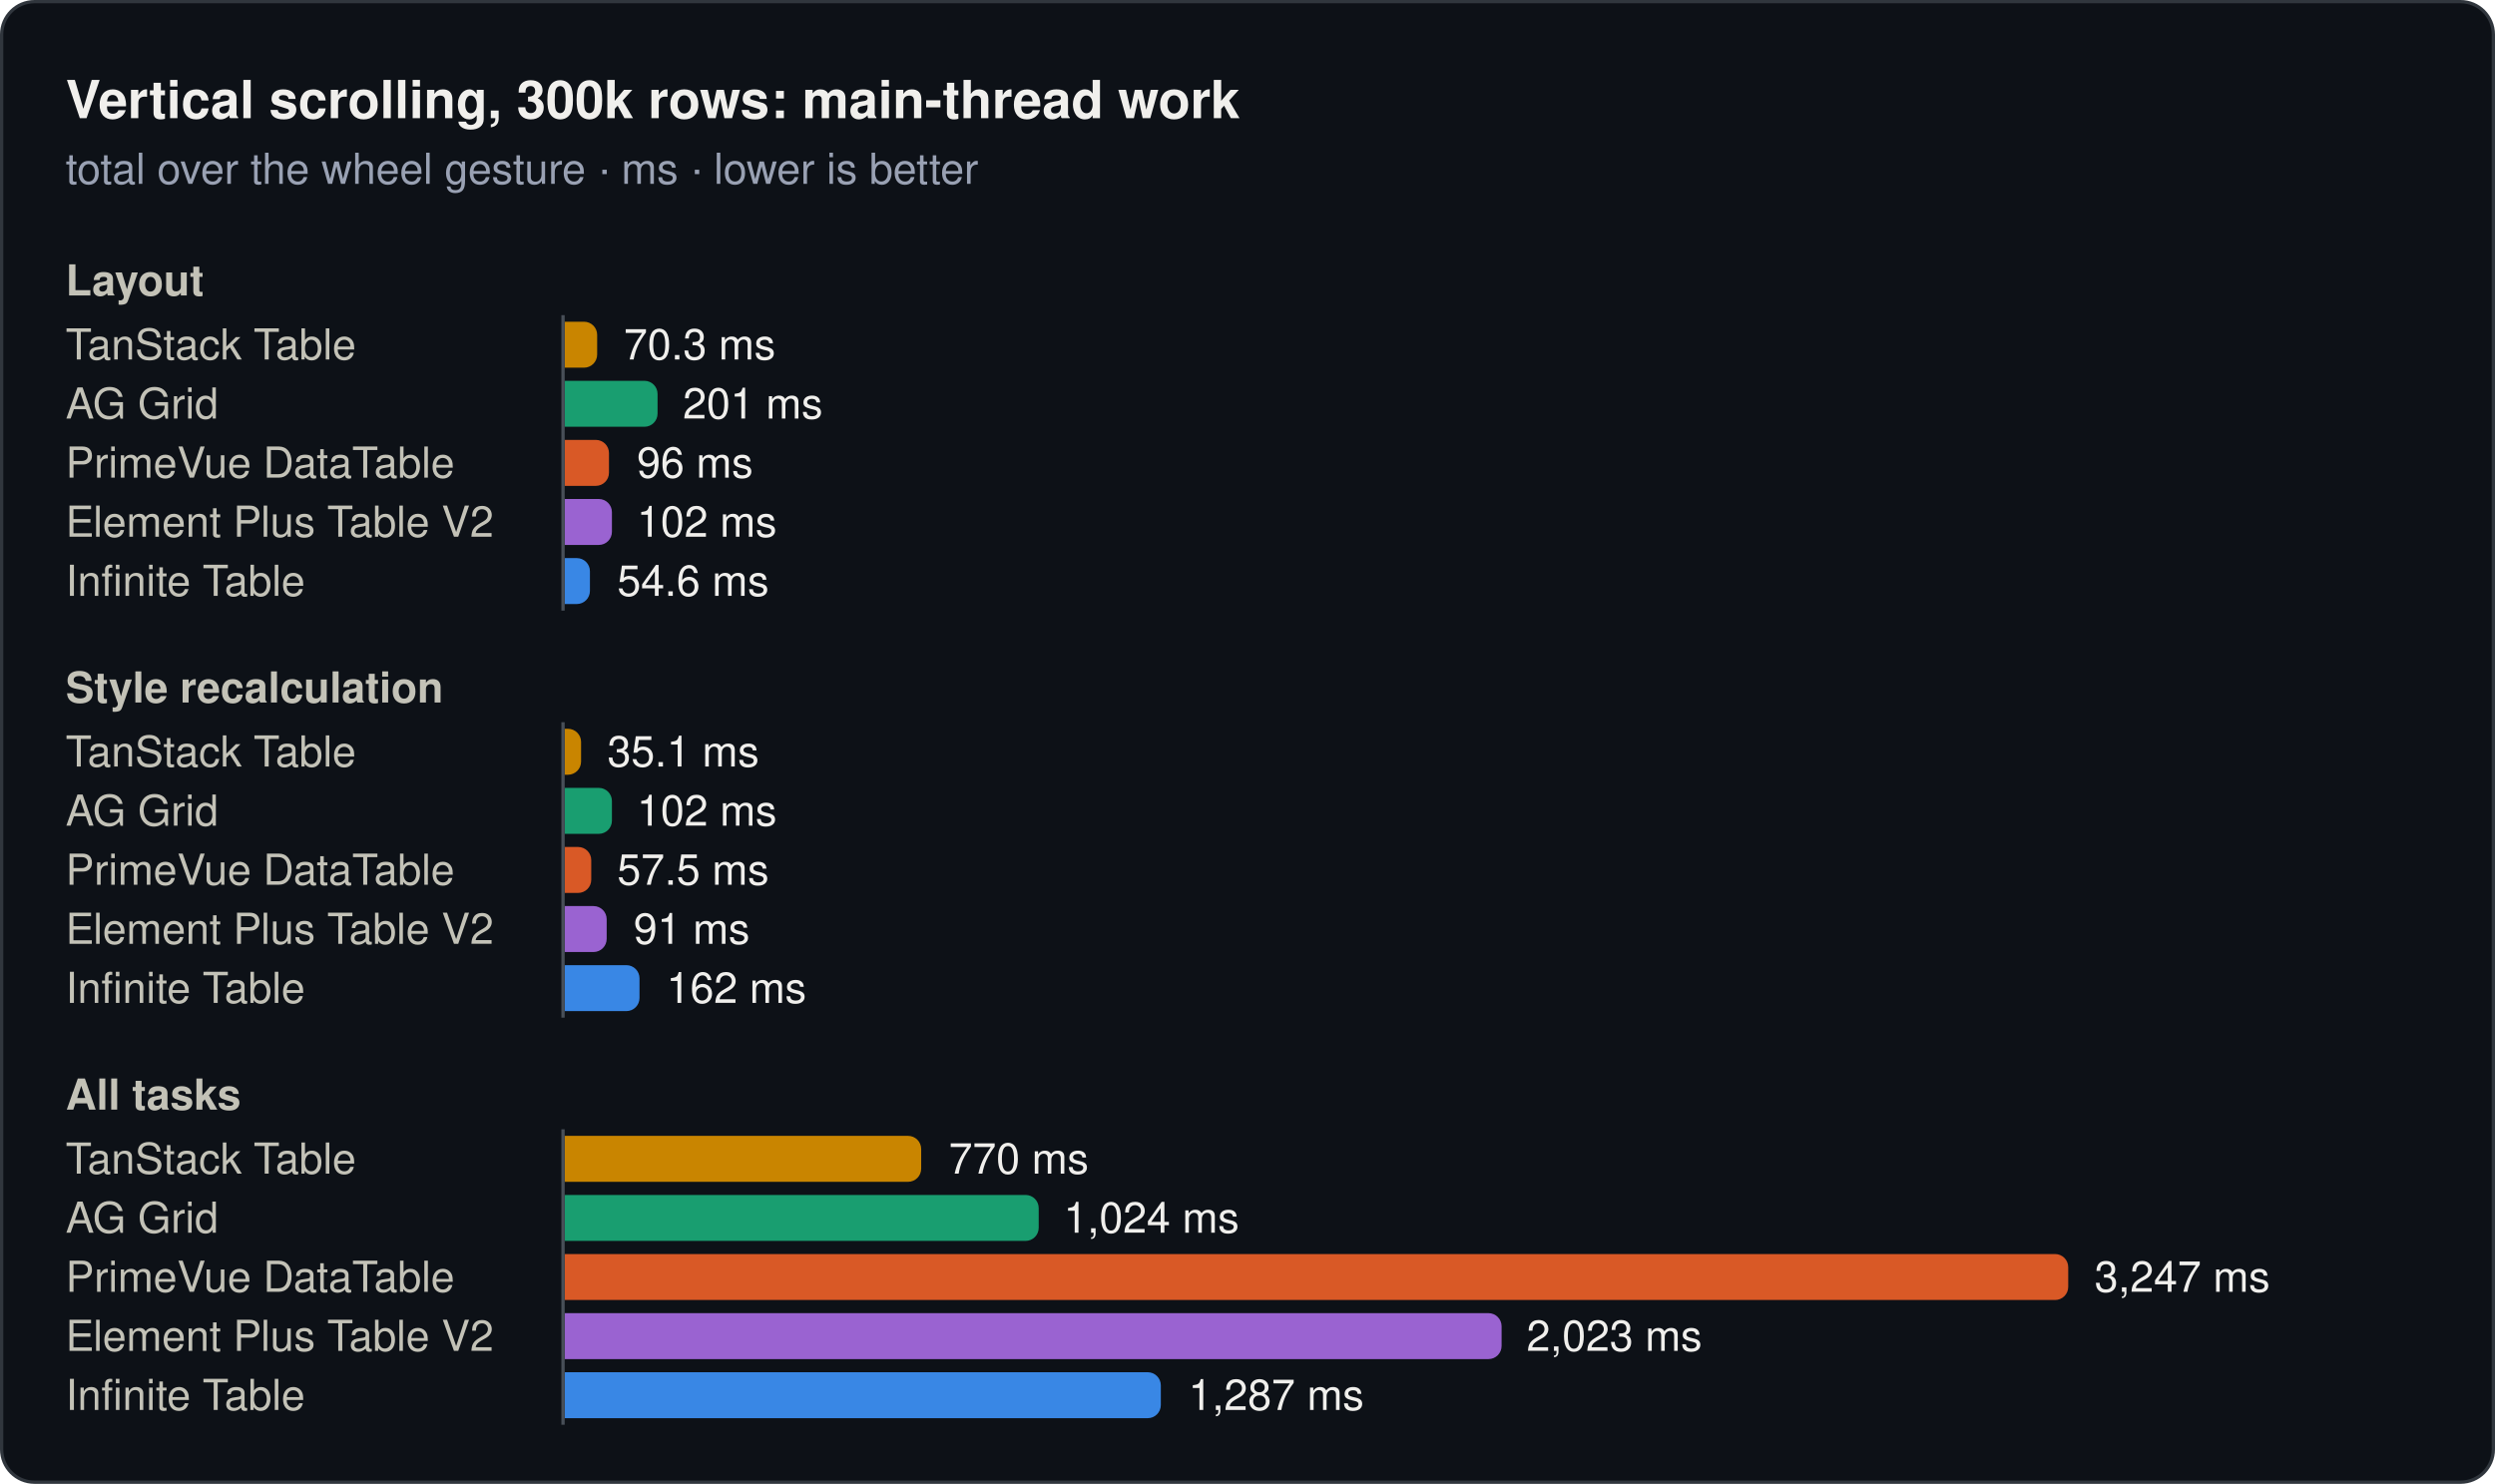
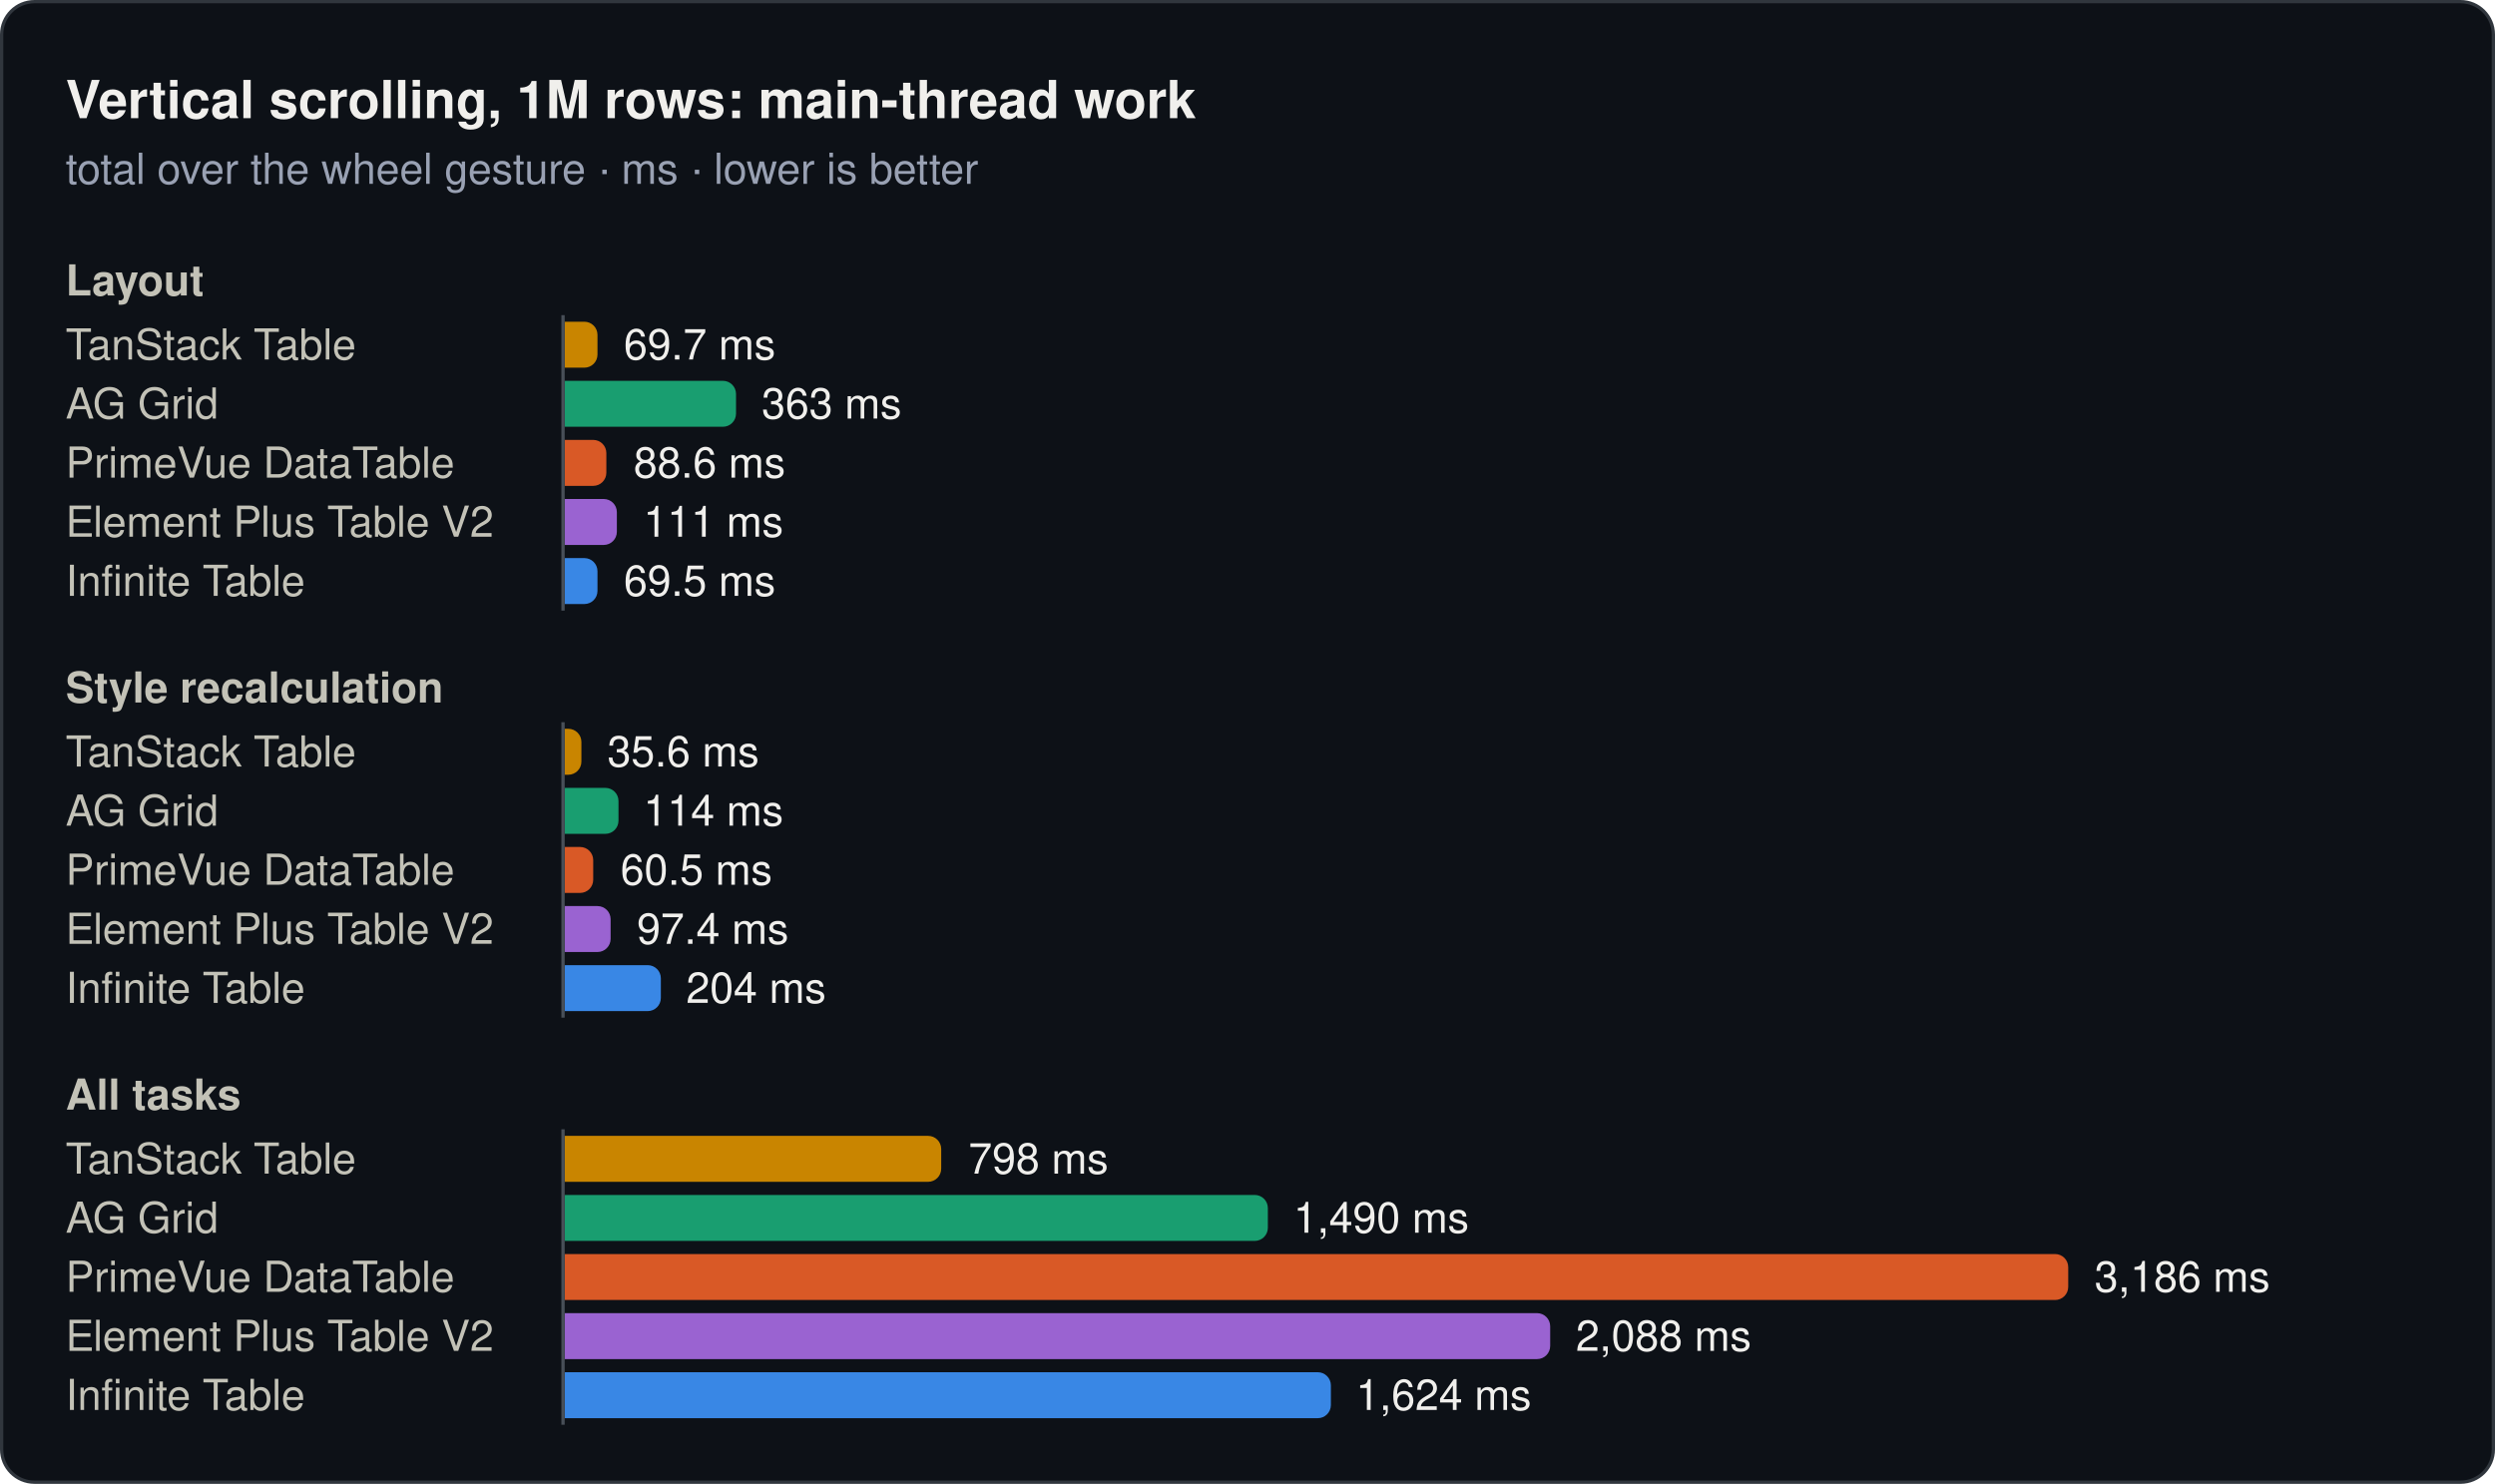
<svg xmlns="http://www.w3.org/2000/svg" width="760" height="452" viewBox="0 0 760 452" role="img">
  <rect x="0.5" y="0.5" width="759" height="451" rx="10" fill="#0d1117" stroke="#30363d" />
-   <text x="20" y="36" font-family="system-ui, -apple-system, 'Segoe UI', Helvetica, Arial, sans-serif" font-size="16" font-weight="600" fill="#f0efec">Vertical scrolling, 300k rows: main-thread work</text>
+   <text x="20" y="36" font-family="system-ui, -apple-system, 'Segoe UI', Helvetica, Arial, sans-serif" font-size="16" font-weight="600" fill="#f0efec">Vertical scrolling, 1M rows: main-thread work</text>
  <text x="20" y="56" font-family="system-ui, -apple-system, 'Segoe UI', Helvetica, Arial, sans-serif" font-size="13" fill="#99a1b3">total over the wheel gesture · ms · lower is better</text>
  <text x="20" y="90" font-family="system-ui, -apple-system, 'Segoe UI', Helvetica, Arial, sans-serif" font-size="13" font-weight="600" fill="#c3c2b7">Layout</text>
  <text x="20" y="109.5" font-family="system-ui, -apple-system, 'Segoe UI', Helvetica, Arial, sans-serif" font-size="13" fill="#c3c2b7">TanStack Table</text>
-   <path d="M172,98H177.9a4,4 0 0 1 4,4V108a4,4 0 0 1 -4,4H172Z" fill="#c98500" />
-   <text x="190" y="109.5" font-family="system-ui, -apple-system, 'Segoe UI', Helvetica, Arial, sans-serif" font-size="13" fill="#f0efec">70.3 ms</text>
+   <path d="M172,98H178a4,4 0 0 1 4,4V108a4,4 0 0 1 -4,4H172Z" fill="#c98500" />
+   <text x="190" y="109.5" font-family="system-ui, -apple-system, 'Segoe UI', Helvetica, Arial, sans-serif" font-size="13" fill="#f0efec">69.7 ms</text>
  <text x="20" y="127.5" font-family="system-ui, -apple-system, 'Segoe UI', Helvetica, Arial, sans-serif" font-size="13" fill="#c3c2b7">AG Grid</text>
-   <path d="M172,116H196.3a4,4 0 0 1 4,4V126a4,4 0 0 1 -4,4H172Z" fill="#199e70" />
-   <text x="208" y="127.5" font-family="system-ui, -apple-system, 'Segoe UI', Helvetica, Arial, sans-serif" font-size="13" fill="#f0efec">201 ms</text>
+   <path d="M172,116H220.2a4,4 0 0 1 4,4V126a4,4 0 0 1 -4,4H172Z" fill="#199e70" />
+   <text x="232" y="127.5" font-family="system-ui, -apple-system, 'Segoe UI', Helvetica, Arial, sans-serif" font-size="13" fill="#f0efec">363 ms</text>
  <text x="20" y="145.5" font-family="system-ui, -apple-system, 'Segoe UI', Helvetica, Arial, sans-serif" font-size="13" fill="#c3c2b7">PrimeVue DataTable</text>
-   <path d="M172,134H181.5a4,4 0 0 1 4,4V144a4,4 0 0 1 -4,4H172Z" fill="#d95926" />
-   <text x="194" y="145.5" font-family="system-ui, -apple-system, 'Segoe UI', Helvetica, Arial, sans-serif" font-size="13" fill="#f0efec">96 ms</text>
+   <path d="M172,134H180.7a4,4 0 0 1 4,4V144a4,4 0 0 1 -4,4H172Z" fill="#d95926" />
+   <text x="193" y="145.5" font-family="system-ui, -apple-system, 'Segoe UI', Helvetica, Arial, sans-serif" font-size="13" fill="#f0efec">88.6 ms</text>
  <text x="20" y="163.5" font-family="system-ui, -apple-system, 'Segoe UI', Helvetica, Arial, sans-serif" font-size="13" fill="#c3c2b7">Element Plus Table V2</text>
-   <path d="M172,152H182.4a4,4 0 0 1 4,4V162a4,4 0 0 1 -4,4H172Z" fill="#9a63d1" />
-   <text x="194" y="163.5" font-family="system-ui, -apple-system, 'Segoe UI', Helvetica, Arial, sans-serif" font-size="13" fill="#f0efec">102 ms</text>
+   <path d="M172,152H183.9a4,4 0 0 1 4,4V162a4,4 0 0 1 -4,4H172Z" fill="#9a63d1" />
+   <text x="196" y="163.5" font-family="system-ui, -apple-system, 'Segoe UI', Helvetica, Arial, sans-serif" font-size="13" fill="#f0efec">111 ms</text>
  <text x="20" y="181.5" font-family="system-ui, -apple-system, 'Segoe UI', Helvetica, Arial, sans-serif" font-size="13" fill="#c3c2b7">Infinite Table</text>
-   <path d="M172,170H175.7a4,4 0 0 1 4,4V180a4,4 0 0 1 -4,4H172Z" fill="#3987e5" />
-   <text x="188" y="181.5" font-family="system-ui, -apple-system, 'Segoe UI', Helvetica, Arial, sans-serif" font-size="13" fill="#f0efec">54.6 ms</text>
+   <path d="M172,170H178a4,4 0 0 1 4,4V180a4,4 0 0 1 -4,4H172Z" fill="#3987e5" />
+   <text x="190" y="181.5" font-family="system-ui, -apple-system, 'Segoe UI', Helvetica, Arial, sans-serif" font-size="13" fill="#f0efec">69.5 ms</text>
  <line x1="171.5" y1="96" x2="171.5" y2="186" stroke="#484f58" stroke-width="1" />
  <text x="20" y="214" font-family="system-ui, -apple-system, 'Segoe UI', Helvetica, Arial, sans-serif" font-size="13" font-weight="600" fill="#c3c2b7">Style recalculation</text>
  <text x="20" y="233.5" font-family="system-ui, -apple-system, 'Segoe UI', Helvetica, Arial, sans-serif" font-size="13" fill="#c3c2b7">TanStack Table</text>
-   <path d="M172,222H173a4,4 0 0 1 4,4V232a4,4 0 0 1 -4,4H172Z" fill="#c98500" />
-   <text x="185" y="233.5" font-family="system-ui, -apple-system, 'Segoe UI', Helvetica, Arial, sans-serif" font-size="13" fill="#f0efec">35.1 ms</text>
+   <path d="M172,222H173.1a4,4 0 0 1 4,4V232a4,4 0 0 1 -4,4H172Z" fill="#c98500" />
+   <text x="185" y="233.5" font-family="system-ui, -apple-system, 'Segoe UI', Helvetica, Arial, sans-serif" font-size="13" fill="#f0efec">35.6 ms</text>
  <text x="20" y="251.5" font-family="system-ui, -apple-system, 'Segoe UI', Helvetica, Arial, sans-serif" font-size="13" fill="#c3c2b7">AG Grid</text>
-   <path d="M172,240H182.4a4,4 0 0 1 4,4V250a4,4 0 0 1 -4,4H172Z" fill="#199e70" />
-   <text x="194" y="251.5" font-family="system-ui, -apple-system, 'Segoe UI', Helvetica, Arial, sans-serif" font-size="13" fill="#f0efec">102 ms</text>
+   <path d="M172,240H184.4a4,4 0 0 1 4,4V250a4,4 0 0 1 -4,4H172Z" fill="#199e70" />
+   <text x="196" y="251.5" font-family="system-ui, -apple-system, 'Segoe UI', Helvetica, Arial, sans-serif" font-size="13" fill="#f0efec">114 ms</text>
  <text x="20" y="269.5" font-family="system-ui, -apple-system, 'Segoe UI', Helvetica, Arial, sans-serif" font-size="13" fill="#c3c2b7">PrimeVue DataTable</text>
-   <path d="M172,258H176.1a4,4 0 0 1 4,4V268a4,4 0 0 1 -4,4H172Z" fill="#d95926" />
-   <text x="188" y="269.5" font-family="system-ui, -apple-system, 'Segoe UI', Helvetica, Arial, sans-serif" font-size="13" fill="#f0efec">57.5 ms</text>
+   <path d="M172,258H176.7a4,4 0 0 1 4,4V268a4,4 0 0 1 -4,4H172Z" fill="#d95926" />
+   <text x="189" y="269.5" font-family="system-ui, -apple-system, 'Segoe UI', Helvetica, Arial, sans-serif" font-size="13" fill="#f0efec">60.5 ms</text>
  <text x="20" y="287.5" font-family="system-ui, -apple-system, 'Segoe UI', Helvetica, Arial, sans-serif" font-size="13" fill="#c3c2b7">Element Plus Table V2</text>
-   <path d="M172,276H180.8a4,4 0 0 1 4,4V286a4,4 0 0 1 -4,4H172Z" fill="#9a63d1" />
-   <text x="193" y="287.5" font-family="system-ui, -apple-system, 'Segoe UI', Helvetica, Arial, sans-serif" font-size="13" fill="#f0efec">91 ms</text>
+   <path d="M172,276H182a4,4 0 0 1 4,4V286a4,4 0 0 1 -4,4H172Z" fill="#9a63d1" />
+   <text x="194" y="287.5" font-family="system-ui, -apple-system, 'Segoe UI', Helvetica, Arial, sans-serif" font-size="13" fill="#f0efec">97.4 ms</text>
  <text x="20" y="305.5" font-family="system-ui, -apple-system, 'Segoe UI', Helvetica, Arial, sans-serif" font-size="13" fill="#c3c2b7">Infinite Table</text>
-   <path d="M172,294H190.8a4,4 0 0 1 4,4V304a4,4 0 0 1 -4,4H172Z" fill="#3987e5" />
-   <text x="203" y="305.5" font-family="system-ui, -apple-system, 'Segoe UI', Helvetica, Arial, sans-serif" font-size="13" fill="#f0efec">162 ms</text>
+   <path d="M172,294H197.3a4,4 0 0 1 4,4V304a4,4 0 0 1 -4,4H172Z" fill="#3987e5" />
+   <text x="209" y="305.5" font-family="system-ui, -apple-system, 'Segoe UI', Helvetica, Arial, sans-serif" font-size="13" fill="#f0efec">204 ms</text>
  <line x1="171.5" y1="220" x2="171.5" y2="310" stroke="#484f58" stroke-width="1" />
  <text x="20" y="338" font-family="system-ui, -apple-system, 'Segoe UI', Helvetica, Arial, sans-serif" font-size="13" font-weight="600" fill="#c3c2b7">All tasks</text>
  <text x="20" y="357.5" font-family="system-ui, -apple-system, 'Segoe UI', Helvetica, Arial, sans-serif" font-size="13" fill="#c3c2b7">TanStack Table</text>
-   <path d="M172,346H276.6a4,4 0 0 1 4,4V356a4,4 0 0 1 -4,4H172Z" fill="#c98500" />
-   <text x="289" y="357.5" font-family="system-ui, -apple-system, 'Segoe UI', Helvetica, Arial, sans-serif" font-size="13" fill="#f0efec">770 ms</text>
+   <path d="M172,346H282.7a4,4 0 0 1 4,4V356a4,4 0 0 1 -4,4H172Z" fill="#c98500" />
+   <text x="295" y="357.5" font-family="system-ui, -apple-system, 'Segoe UI', Helvetica, Arial, sans-serif" font-size="13" fill="#f0efec">798 ms</text>
  <text x="20" y="375.5" font-family="system-ui, -apple-system, 'Segoe UI', Helvetica, Arial, sans-serif" font-size="13" fill="#c3c2b7">AG Grid</text>
-   <path d="M172,364H312.4a4,4 0 0 1 4,4V374a4,4 0 0 1 -4,4H172Z" fill="#199e70" />
-   <text x="324" y="375.5" font-family="system-ui, -apple-system, 'Segoe UI', Helvetica, Arial, sans-serif" font-size="13" fill="#f0efec">1,024 ms</text>
+   <path d="M172,364H382.2a4,4 0 0 1 4,4V374a4,4 0 0 1 -4,4H172Z" fill="#199e70" />
+   <text x="394" y="375.5" font-family="system-ui, -apple-system, 'Segoe UI', Helvetica, Arial, sans-serif" font-size="13" fill="#f0efec">1,490 ms</text>
  <text x="20" y="393.5" font-family="system-ui, -apple-system, 'Segoe UI', Helvetica, Arial, sans-serif" font-size="13" fill="#c3c2b7">PrimeVue DataTable</text>
  <path d="M172,382H626a4,4 0 0 1 4,4V392a4,4 0 0 1 -4,4H172Z" fill="#d95926" />
-   <text x="638" y="393.5" font-family="system-ui, -apple-system, 'Segoe UI', Helvetica, Arial, sans-serif" font-size="13" fill="#f0efec">3,247 ms</text>
+   <text x="638" y="393.5" font-family="system-ui, -apple-system, 'Segoe UI', Helvetica, Arial, sans-serif" font-size="13" fill="#f0efec">3,186 ms</text>
  <text x="20" y="411.5" font-family="system-ui, -apple-system, 'Segoe UI', Helvetica, Arial, sans-serif" font-size="13" fill="#c3c2b7">Element Plus Table V2</text>
-   <path d="M172,400H453.4a4,4 0 0 1 4,4V410a4,4 0 0 1 -4,4H172Z" fill="#9a63d1" />
-   <text x="465" y="411.5" font-family="system-ui, -apple-system, 'Segoe UI', Helvetica, Arial, sans-serif" font-size="13" fill="#f0efec">2,023 ms</text>
+   <path d="M172,400H468.2a4,4 0 0 1 4,4V410a4,4 0 0 1 -4,4H172Z" fill="#9a63d1" />
+   <text x="480" y="411.5" font-family="system-ui, -apple-system, 'Segoe UI', Helvetica, Arial, sans-serif" font-size="13" fill="#f0efec">2,088 ms</text>
  <text x="20" y="429.5" font-family="system-ui, -apple-system, 'Segoe UI', Helvetica, Arial, sans-serif" font-size="13" fill="#c3c2b7">Infinite Table</text>
-   <path d="M172,418H349.6a4,4 0 0 1 4,4V428a4,4 0 0 1 -4,4H172Z" fill="#3987e5" />
-   <text x="362" y="429.5" font-family="system-ui, -apple-system, 'Segoe UI', Helvetica, Arial, sans-serif" font-size="13" fill="#f0efec">1,287 ms</text>
+   <path d="M172,418H401.4a4,4 0 0 1 4,4V428a4,4 0 0 1 -4,4H172Z" fill="#3987e5" />
+   <text x="413" y="429.5" font-family="system-ui, -apple-system, 'Segoe UI', Helvetica, Arial, sans-serif" font-size="13" fill="#f0efec">1,624 ms</text>
  <line x1="171.5" y1="344" x2="171.5" y2="434" stroke="#484f58" stroke-width="1" />
</svg>
